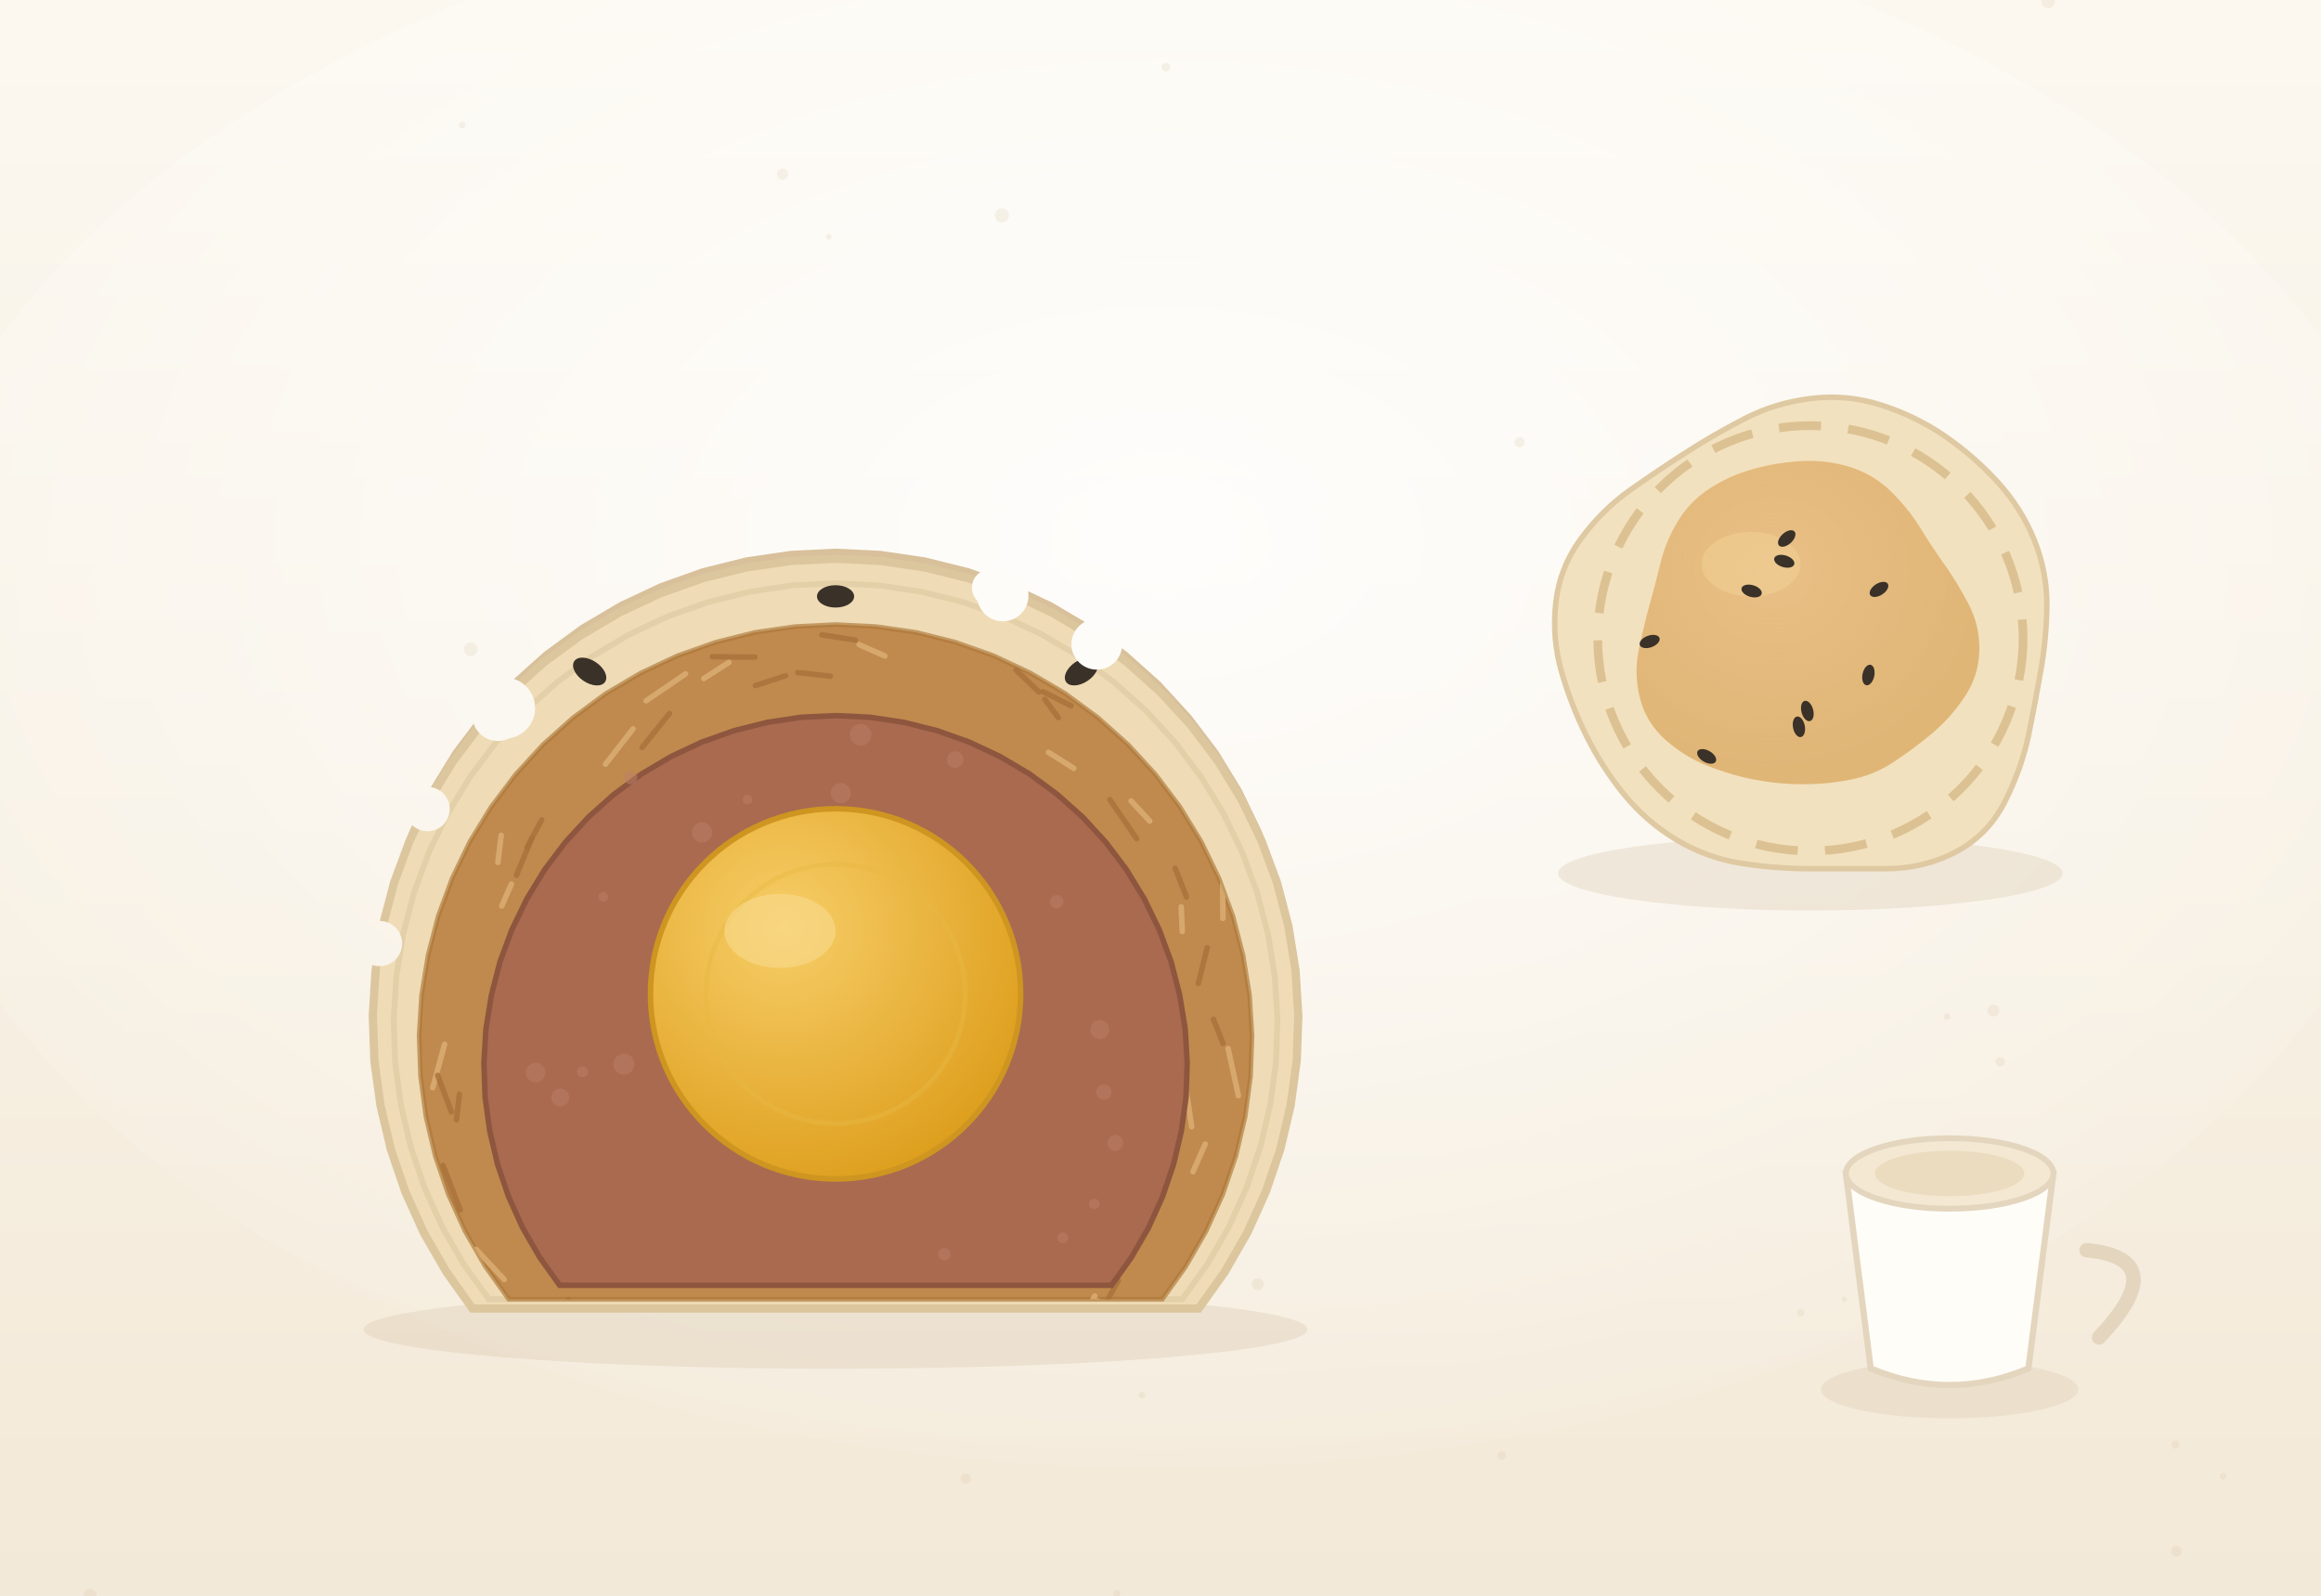
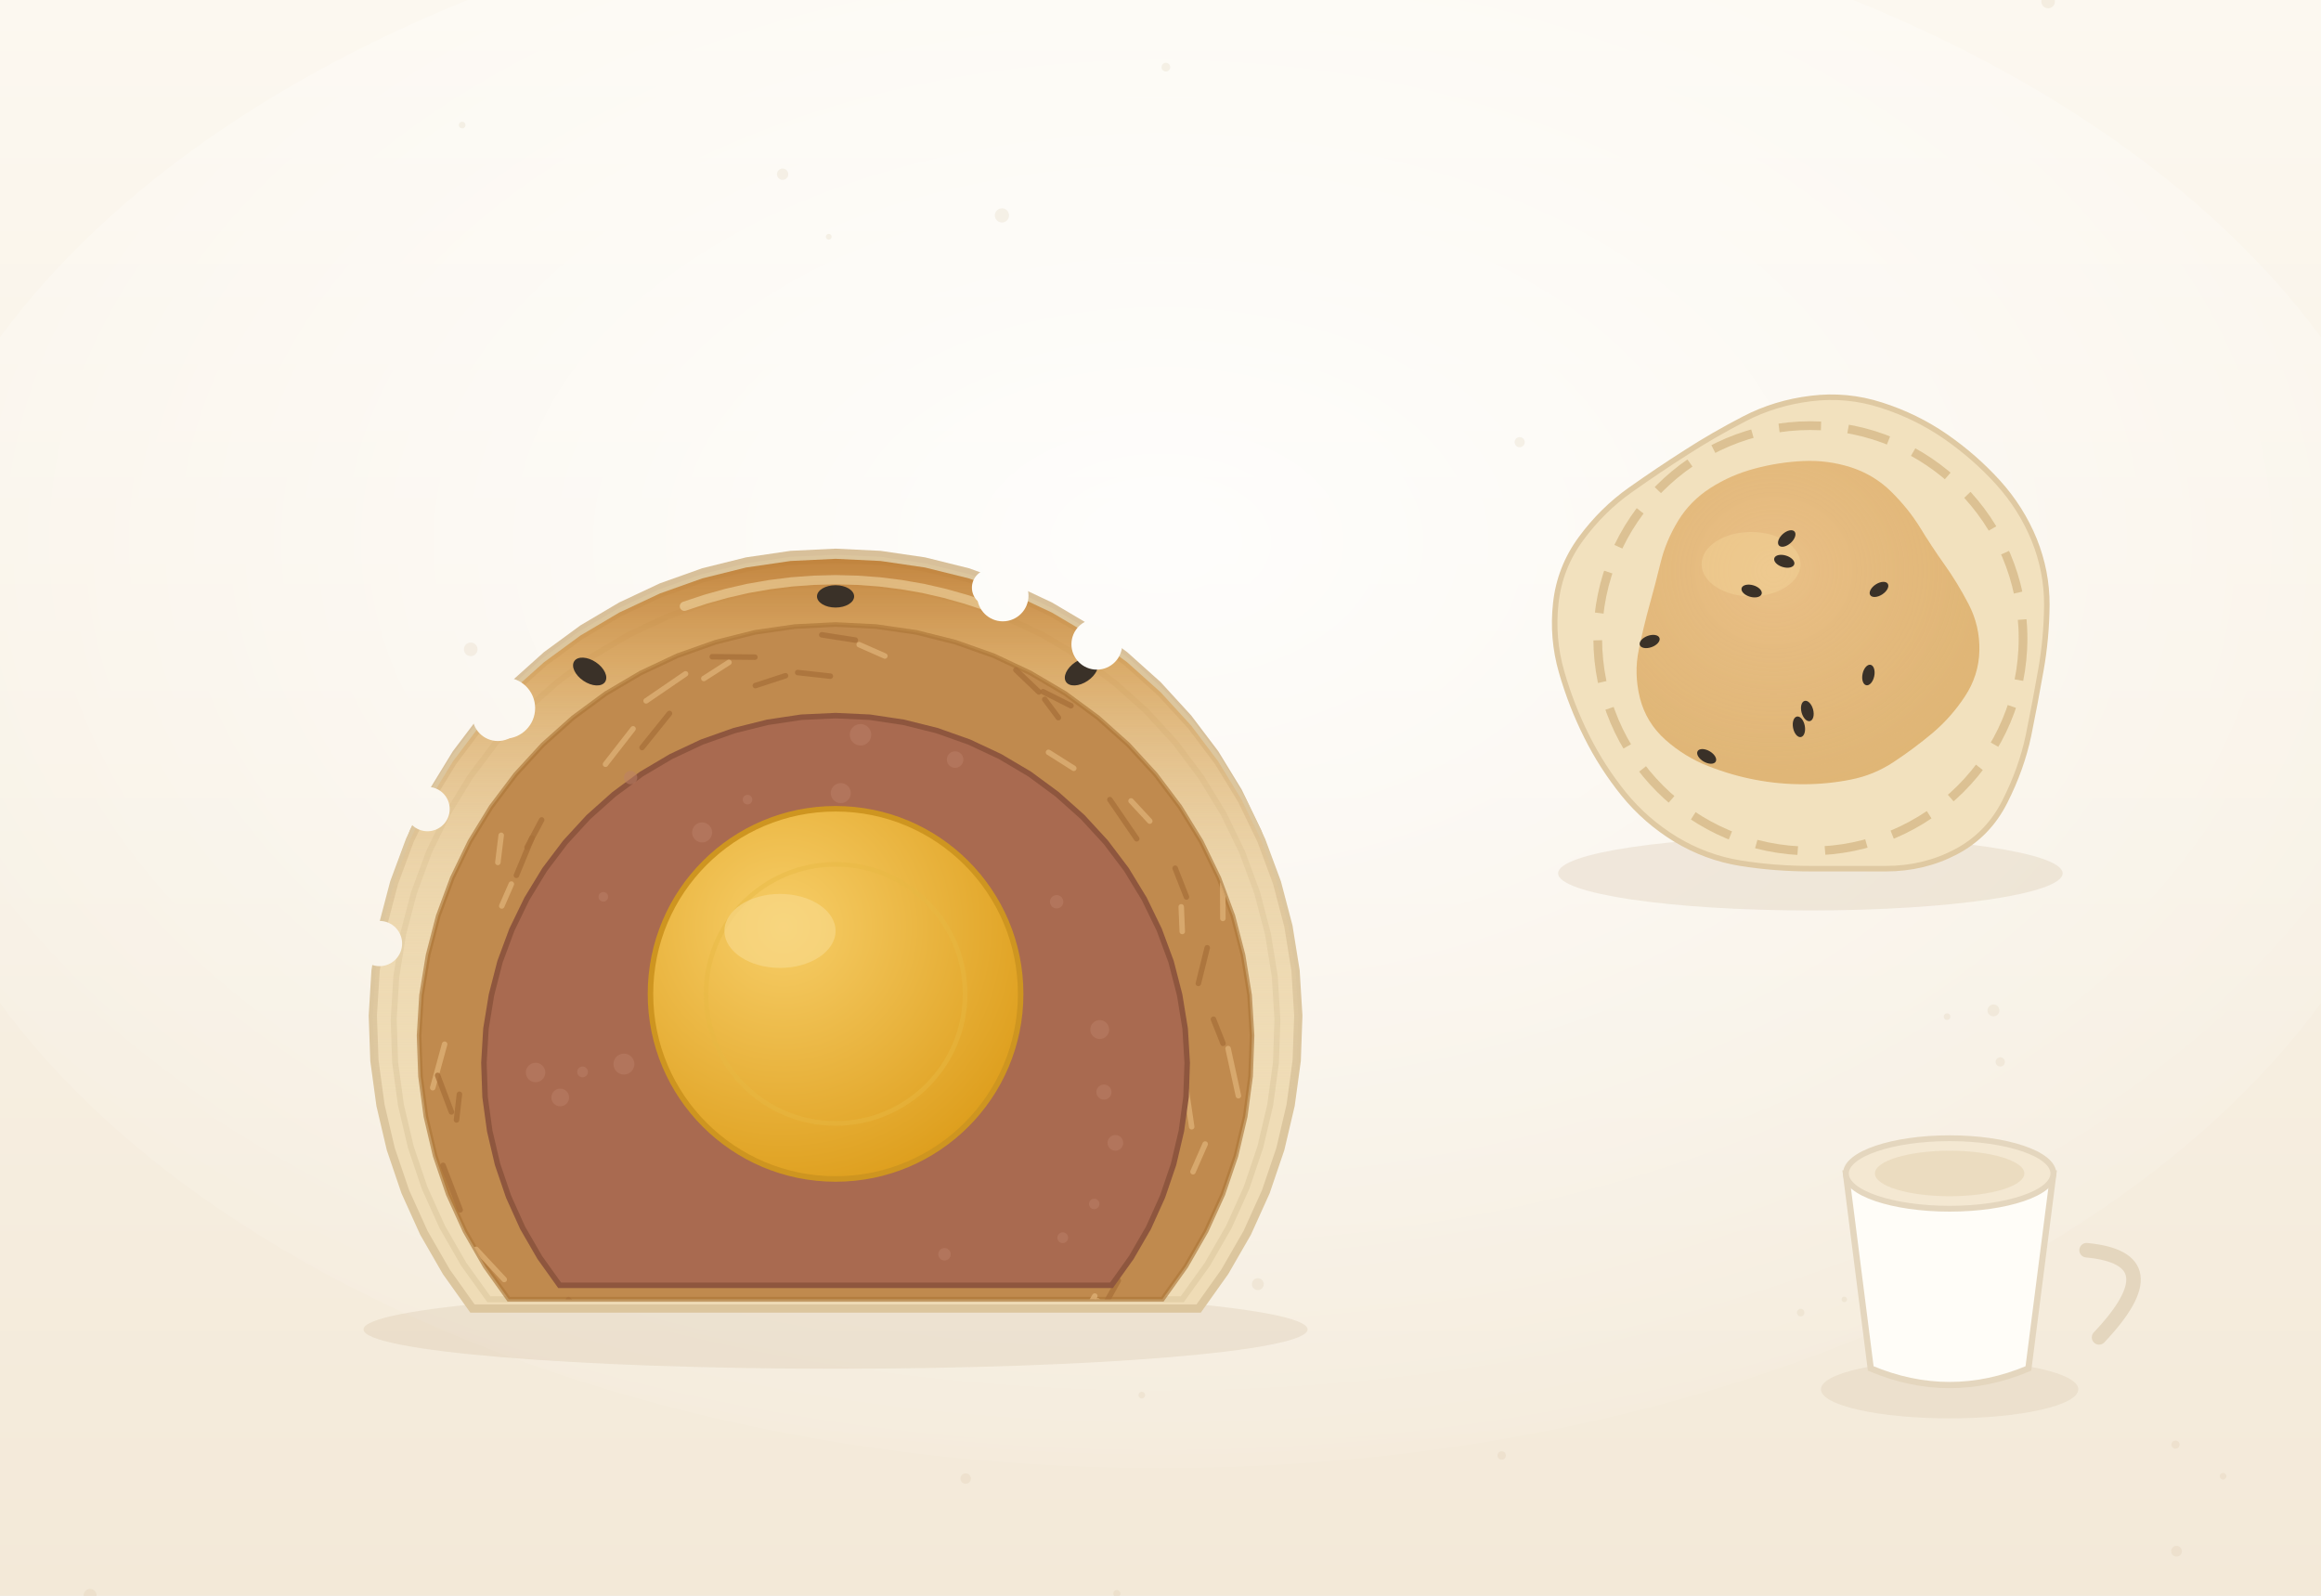
<svg xmlns="http://www.w3.org/2000/svg" viewBox="0 0 1600 1100" width="1600" height="1100" role="img" aria-label="刚出炉的蛋黄酥">
  <defs>
    <linearGradient id="bg" x1="0" y1="0" x2="0" y2="1">
      <stop offset="0" stop-color="#FCF8F0" />
      <stop offset="1" stop-color="#F3E9D8" />
    </linearGradient>
    <radialGradient id="glow" cx="50%" cy="42%" r="62%">
      <stop offset="0" stop-color="#FFFFFF" stop-opacity="0.85" />
      <stop offset="1" stop-color="#FFFFFF" stop-opacity="0" />
    </radialGradient>
    <radialGradient id="yolk" cx="36%" cy="32%" r="72%">
      <stop offset="0" stop-color="#F7CE68" />
      <stop offset="1" stop-color="#DE9F1E" />
    </radialGradient>
    <radialGradient id="wash" cx="40%" cy="34%" r="70%">
      <stop offset="0" stop-color="#E9BE84" stop-opacity="0.95" />
      <stop offset="1" stop-color="#D9A75E" stop-opacity="0.75" />
    </radialGradient>
  </defs>
  <rect width="1600" height="1100" fill="url(#bg)" />
  <ellipse cx="800" cy="462" rx="880" ry="550" fill="url(#glow)" />
  <circle cx="1378.9" cy="732" r="3.2" fill="#C9B48F" opacity="0.16" />
  <circle cx="489.5" cy="761.4" r="4.7" fill="#C9B48F" opacity="0.16" />
  <circle cx="1374.2" cy="696.5" r="4.1" fill="#C9B48F" opacity="0.16" />
  <circle cx="1499.7" cy="995.8" r="2.8" fill="#C9B48F" opacity="0.16" />
  <circle cx="1532.5" cy="1017.6" r="2.3" fill="#C9B48F" opacity="0.16" />
  <circle cx="539.5" cy="120.1" r="3.9" fill="#C9B48F" opacity="0.16" />
  <circle cx="787.1" cy="961.7" r="2.3" fill="#C9B48F" opacity="0.16" />
  <circle cx="1342.2" cy="700.8" r="2.3" fill="#C9B48F" opacity="0.16" />
  <circle cx="1271.4" cy="895.7" r="1.9" fill="#C9B48F" opacity="0.16" />
  <circle cx="1241.3" cy="904.8" r="2.6" fill="#C9B48F" opacity="0.16" />
  <circle cx="318.6" cy="86.2" r="2.3" fill="#C9B48F" opacity="0.16" />
  <circle cx="769.9" cy="1098.5" r="2.5" fill="#C9B48F" opacity="0.16" />
  <circle cx="62.1" cy="1099.8" r="4.5" fill="#C9B48F" opacity="0.16" />
  <circle cx="461.6" cy="548.7" r="3.1" fill="#C9B48F" opacity="0.16" />
  <circle cx="1035.2" cy="1003.3" r="2.9" fill="#C9B48F" opacity="0.16" />
  <circle cx="849.5" cy="722" r="2.1" fill="#C9B48F" opacity="0.16" />
  <circle cx="571.3" cy="163.2" r="2" fill="#C9B48F" opacity="0.16" />
  <circle cx="867.1" cy="885.2" r="4.1" fill="#C9B48F" opacity="0.16" />
  <circle cx="803.7" cy="46.3" r="3" fill="#C9B48F" opacity="0.16" />
  <circle cx="1047.6" cy="304.8" r="3.5" fill="#C9B48F" opacity="0.16" />
  <circle cx="665.7" cy="1019.2" r="3.6" fill="#C9B48F" opacity="0.16" />
  <circle cx="324.5" cy="447.6" r="4.7" fill="#C9B48F" opacity="0.16" />
  <circle cx="690.7" cy="148.5" r="4.9" fill="#C9B48F" opacity="0.16" />
  <circle cx="830.9" cy="580.2" r="2.2" fill="#C9B48F" opacity="0.16" />
  <circle cx="1411.9" cy="1" r="4.7" fill="#C9B48F" opacity="0.16" />
  <circle cx="1500.4" cy="1069.3" r="3.7" fill="#C9B48F" opacity="0.16" />
  <g>
    <g transform="translate(1344 869)">
      <ellipse cy="88.7" rx="88.7" ry="20" fill="#B79B73" opacity="0.14" />
      <path d="M94.4 -7.2 q 60.1 5.7 8.6 60.1" fill="none" stroke="#E4D6BE" stroke-width="10" stroke-linecap="round" />
      <path d="M-71.5 -60.1 h 143 l -17.2 134.4 q -54.3 22.9 -108.7 0 z" fill="#FFFDF8" stroke="#E4D6BE" stroke-width="4.3" />
      <ellipse cy="-60.1" rx="71.5" ry="24.3" fill="#F4E8D2" stroke="#E4D6BE" stroke-width="4" />
      <ellipse cy="-60.1" rx="51.5" ry="15.7" fill="#E9D9BC" opacity="0.8" />
    </g>
    <g>
      <ellipse cx="1248" cy="602" rx="173.9" ry="25.6" fill="#B79B73" opacity="0.17" />
      <path d="M 1411 417 Q 1410.8 440 1406.9 461.9 Q 1403.1 483.7 1398.4 506.8 Q 1393.6 529.8 1382 552.7 Q 1370.4 575.6 1348.3 587.2 Q 1326.3 598.8 1299.9 598.8 Q 1273.5 598.8 1248.5 598.8 Q 1223.4 598.8 1199.7 595 Q 1176.1 591.2 1155.2 578.6 Q 1134.4 565.9 1119.3 547.3 Q 1104.3 528.7 1093.8 507.6 Q 1083.2 486.5 1076.5 463.2 Q 1069.8 440 1072.5 415.7 Q 1075.2 391.3 1089.8 371.4 Q 1104.5 351.4 1123.9 337.7 Q 1143.3 324 1162.3 311.9 Q 1181.2 299.7 1202.5 288.7 Q 1223.7 277.7 1248.4 274.7 Q 1273.2 271.6 1297 279.3 Q 1320.8 286.9 1341 300.8 Q 1361.1 314.7 1377.3 332.5 Q 1393.4 350.3 1402.3 372.1 Q 1411.1 394 1411 417 Z" fill="#F2E1BE" stroke="#DFC9A2" stroke-width="3.8" />
      <circle cx="1248" cy="440" r="146.6" fill="none" stroke="#D9BE8E" stroke-width="6" stroke-dasharray="29 18.8" opacity="0.9" />
      <path d="M 1357.1 416.5 Q 1364.9 431.5 1364.5 448.6 Q 1364.1 465.6 1354.5 480.1 Q 1345 494.5 1332.2 505.3 Q 1319.3 516.1 1305.5 525.2 Q 1291.8 534.3 1275.8 537.4 Q 1259.8 540.6 1243 540.6 Q 1226.2 540.6 1210 537.5 Q 1193.9 534.5 1177.6 528.1 Q 1161.4 521.8 1148.1 510 Q 1134.8 498.1 1130.5 481.2 Q 1126.3 464.3 1129.7 447.9 Q 1133.1 431.5 1137.1 417.1 Q 1141.1 402.8 1144.7 388 Q 1148.3 373.1 1156.7 359.2 Q 1165.1 345.3 1179.2 336.3 Q 1193.3 327.3 1209.7 323 Q 1226 318.6 1243 317.8 Q 1260 317 1276.2 322.2 Q 1292.3 327.5 1304 339.2 Q 1315.7 350.8 1323.7 363.8 Q 1331.6 376.7 1340.4 389.1 Q 1349.3 401.5 1357.1 416.5 Z" fill="url(#wash)" />
      <ellipse cx="1207.1" cy="388.9" rx="34.1" ry="22.2" fill="#F3D49A" opacity="0.45" />
      <ellipse cx="1230" cy="386.9" rx="7.2" ry="4.1" transform="rotate(17 1230 386.9)" fill="#3A3128" />
      <ellipse cx="1207.5" cy="407.4" rx="7.2" ry="4.1" transform="rotate(16 1207.5 407.4)" fill="#3A3128" />
      <ellipse cx="1240.1" cy="501" rx="7.2" ry="4.1" transform="rotate(79 1240.1 501)" fill="#3A3128" />
      <ellipse cx="1288" cy="465.3" rx="7.2" ry="4.1" transform="rotate(102 1288 465.3)" fill="#3A3128" />
      <ellipse cx="1137.2" cy="442.2" rx="7.2" ry="4.1" transform="rotate(160 1137.2 442.2)" fill="#3A3128" />
      <ellipse cx="1295.3" cy="406.3" rx="7.2" ry="4.1" transform="rotate(147 1295.3 406.3)" fill="#3A3128" />
      <ellipse cx="1231.7" cy="371.2" rx="7.2" ry="4.1" transform="rotate(138 1231.7 371.2)" fill="#3A3128" />
      <ellipse cx="1176.5" cy="521.4" rx="7.2" ry="4.1" transform="rotate(30 1176.5 521.4)" fill="#3A3128" />
      <ellipse cx="1245.9" cy="490.1" rx="7.2" ry="4.1" transform="rotate(75 1245.9 490.1)" fill="#3A3128" />
    </g>
    <g>
      <defs>
        <mask id="nib-576-902-319" maskUnits="userSpaceOnUse" x="129.4" y="232.1" width="893.2" height="893.2">
          <rect x="129.4" y="232.1" width="893.2" height="893.2" fill="#fff" />
          <circle cx="756.1" cy="444.1" r="17.5" fill="#000" />
          <circle cx="343.2" cy="493.2" r="17.6" fill="#000" />
          <circle cx="261.6" cy="650.4" r="15.6" fill="#000" />
          <circle cx="691.3" cy="410.6" r="17.7" fill="#000" />
          <circle cx="294.7" cy="557.7" r="15.3" fill="#000" />
          <circle cx="347.3" cy="482.3" r="14.4" fill="#000" />
          <circle cx="347.8" cy="488.1" r="21.1" fill="#000" />
          <circle cx="682.7" cy="405.1" r="12.7" fill="#000" />
        </mask>
      </defs>
      <ellipse cx="576" cy="916.4" rx="325.4" ry="27.1" fill="#B79B73" opacity="0.16" />
      <g mask="url(#nib-576-902-319)">
        <path d="M 325.7 895 L 307.7 869.7 L 292.2 842.8 L 279.4 814.5 L 269.4 785.1 L 262.3 754.9 L 258.1 724.1 L 257 693.1 L 258.9 662.1 L 263.8 631.5 L 271.7 601.4 L 282.5 572.3 L 296 544.3 L 312.2 517.8 L 330.9 493.1 L 351.9 470.2 L 375 449.5 L 400.1 431.1 L 426.8 415.3 L 454.9 402.1 L 484.1 391.7 L 514.3 384.2 L 545 379.7 L 576 378.2 L 607 379.7 L 637.7 384.2 L 667.9 391.7 L 697.1 402.1 L 725.2 415.3 L 751.9 431.1 L 777 449.5 L 800.1 470.2 L 821.1 493.1 L 839.8 517.8 L 856 544.3 L 869.5 572.3 L 880.3 601.4 L 888.2 631.5 L 893.1 662.1 L 895 693.1 L 893.9 724.1 L 889.7 754.9 L 882.6 785.1 L 872.6 814.5 L 859.8 842.8 L 844.3 869.7 L 826.3 895 Z" fill="#D8C09A" />
        <path d="M 325.7 902 L 307.7 876.7 L 292.2 849.8 L 279.4 821.5 L 269.4 792.1 L 262.3 761.9 L 258.1 731.1 L 257 700.1 L 258.9 669.1 L 263.8 638.5 L 271.7 608.4 L 282.5 579.3 L 296 551.4 L 312.2 524.9 L 330.9 500.1 L 351.9 477.2 L 375 456.5 L 400.1 438.1 L 426.8 422.3 L 454.9 409.1 L 484.1 398.7 L 514.3 391.2 L 545 386.7 L 576 385.2 L 607 386.7 L 637.7 391.2 L 667.9 398.7 L 697.1 409.1 L 725.2 422.3 L 751.9 438.1 L 777 456.5 L 800.1 477.2 L 821.1 500.1 L 839.8 524.9 L 856 551.4 L 869.5 579.3 L 880.3 608.4 L 888.2 638.5 L 893.1 669.1 L 895 700.1 L 893.9 731.1 L 889.7 761.9 L 882.6 792.1 L 872.6 821.5 L 859.8 849.8 L 844.3 876.7 L 826.3 902 Z" fill="#EFDCB6" stroke="#DCC69E" stroke-width="5.7" />
        <path d="M 337 895.6 L 319.7 871.5 L 304.9 845.8 L 292.7 818.8 L 283.2 790.7 L 276.4 761.8 L 272.4 732.5 L 271.4 702.8 L 273.2 673.2 L 277.9 643.9 L 285.4 615.3 L 295.7 587.4 L 308.6 560.8 L 324.1 535.5 L 341.9 511.8 L 362 489.9 L 384.1 470.2 L 408 452.6 L 433.5 437.5 L 460.3 424.9 L 488.3 415 L 517 407.9 L 546.4 403.5 L 576 402.1 L 605.6 403.5 L 635 407.9 L 663.7 415 L 691.7 424.9 L 718.5 437.5 L 744 452.6 L 767.9 470.2 L 790 489.9 L 810.1 511.8 L 827.9 535.5 L 843.4 560.8 L 856.3 587.4 L 866.6 615.3 L 874.1 643.9 L 878.8 673.2 L 880.6 702.8 L 879.6 732.5 L 875.6 761.8 L 868.8 790.7 L 859.3 818.8 L 847.1 845.8 L 832.3 871.5 L 815 895.6 Z" fill="none" stroke="#E4D0A8" stroke-width="4.1" />
+         <linearGradient id="wash-576-902-319" gradientUnits="userSpaceOnUse" x1="0" y1="385.2" x2="0" y2="902">
+           <stop offset="0" stop-color="#BE7C33" stop-opacity="0.9" />
+           <stop offset="0.14" stop-color="#D2974A" stop-opacity="0.72" />
+           <stop offset="0.42" stop-color="#E6C795" stop-opacity="0.34" />
+           <stop offset="0.72" stop-color="#EFDCB6" stop-opacity="0" />
+         </linearGradient>
+         <path d="M 325.7 902 L 307.7 876.7 L 292.2 849.8 L 279.4 821.5 L 269.4 792.1 L 262.3 761.9 L 258.1 731.1 L 257 700.1 L 258.9 669.1 L 263.8 638.5 L 271.7 608.4 L 282.5 579.3 L 296 551.4 L 312.2 524.9 L 330.9 500.1 L 351.9 477.2 L 375 456.5 L 400.1 438.1 L 426.8 422.3 L 454.9 409.1 L 484.1 398.7 L 514.3 391.2 L 545 386.7 L 576 385.2 L 607 386.7 L 637.7 391.2 L 667.9 398.7 L 697.1 409.1 L 725.2 422.3 L 751.9 438.1 L 777 456.5 L 800.1 477.2 L 821.1 500.1 L 839.8 524.9 L 856 551.4 L 869.5 579.3 L 880.3 608.4 L 888.2 638.5 L 893.1 669.1 L 895 700.1 L 893.9 731.1 L 889.7 761.9 L 882.6 792.1 L 872.6 821.5 L 859.8 849.8 L 844.3 876.7 L 826.3 902 Z" fill="url(#wash-576-902-319)" />
+         <path d="M 471.8 417.9 L 486.2 413.1 L 500.8 409 L 515.6 405.6 L 530.6 403 L 545.7 401.1 L 560.8 400 L 576 399.6 L 591.2 400 L 606.3 401.1 L 621.4 403 L 636.4 405.6 L 651.2 409 L 665.8 413.1 L 680.2 417.9" fill="none" stroke="#F7E3B4" stroke-width="6.4" stroke-linecap="round" opacity="0.5" />
        <clipPath id="floss-576-902-319">
          <path d="M 350.7 895.6 L 334.5 872.9 L 320.6 848.7 L 309 823.2 L 300 796.8 L 293.6 769.6 L 289.9 741.9 L 288.9 713.9 L 290.6 686 L 295.1 658.4 L 302.1 631.4 L 311.8 605.2 L 324 580 L 338.6 556.2 L 355.4 533.9 L 374.3 513.3 L 395.1 494.7 L 417.6 478.1 L 441.7 463.9 L 467 452 L 493.3 442.7 L 520.4 435.9 L 548.1 431.9 L 576 430.5 L 603.9 431.9 L 631.6 435.9 L 658.7 442.7 L 685 452 L 710.3 463.9 L 734.4 478.1 L 756.9 494.7 L 777.7 513.3 L 796.6 533.9 L 813.4 556.2 L 828 580 L 840.2 605.2 L 849.9 631.4 L 856.9 658.4 L 861.4 686 L 863.1 713.9 L 862.1 741.9 L 858.4 769.6 L 852 796.8 L 843 823.2 L 831.4 848.7 L 817.5 872.9 L 801.3 895.6 Z" />
        </clipPath>
        <path d="M 350.7 895.6 L 334.5 872.9 L 320.6 848.7 L 309 823.2 L 300 796.8 L 293.6 769.6 L 289.9 741.9 L 288.9 713.9 L 290.6 686 L 295.1 658.4 L 302.1 631.4 L 311.8 605.2 L 324 580 L 338.6 556.2 L 355.4 533.9 L 374.3 513.3 L 395.1 494.7 L 417.6 478.1 L 441.7 463.9 L 467 452 L 493.3 442.7 L 520.4 435.9 L 548.1 431.9 L 576 430.5 L 603.9 431.9 L 631.6 435.9 L 658.7 442.7 L 685 452 L 710.3 463.9 L 734.4 478.1 L 756.9 494.7 L 777.7 513.3 L 796.6 533.9 L 813.4 556.2 L 828 580 L 840.2 605.2 L 849.9 631.4 L 856.9 658.4 L 861.4 686 L 863.1 713.9 L 862.1 741.9 L 858.4 769.6 L 852 796.8 L 843 823.2 L 831.4 848.7 L 817.5 872.9 L 801.3 895.6 Z" fill="#C08A4E" />
        <path d="M 350.7 895.6 L 334.5 872.9 L 320.6 848.7 L 309 823.2 L 300 796.8 L 293.6 769.6 L 289.9 741.9 L 288.9 713.9 L 290.6 686 L 295.1 658.4 L 302.1 631.4 L 311.8 605.2 L 324 580 L 338.6 556.2 L 355.4 533.9 L 374.3 513.3 L 395.1 494.7 L 417.6 478.1 L 441.7 463.9 L 467 452 L 493.3 442.7 L 520.4 435.9 L 548.1 431.9 L 576 430.5 L 603.9 431.9 L 631.6 435.9 L 658.7 442.7 L 685 452 L 710.3 463.9 L 734.4 478.1 L 756.9 494.7 L 777.7 513.3 L 796.6 533.9 L 813.4 556.2 L 828 580 L 840.2 605.2 L 849.9 631.4 L 856.9 658.4 L 861.4 686 L 863.1 713.9 L 862.1 741.9 L 858.4 769.6 L 852 796.8 L 843 823.2 L 831.4 848.7 L 817.5 872.9 L 801.3 895.6 Z" fill="none" stroke="#AC7638" stroke-width="3.2" opacity="0.65" />
        <g clip-path="url(#floss-576-902-319)">
          <line x1="298.3" y1="749.8" x2="306.5" y2="719.8" stroke="#DDAF74" stroke-width="3.8" stroke-linecap="round" opacity="0.8" />
          <line x1="442.6" y1="515.3" x2="461.5" y2="491.8" stroke="#A9713A" stroke-width="3.8" stroke-linecap="round" opacity="0.8" />
          <line x1="846.6" y1="722.8" x2="853.7" y2="755.3" stroke="#DDAF74" stroke-width="3.8" stroke-linecap="round" opacity="0.8" />
          <line x1="830.8" y1="788.6" x2="822.4" y2="807.7" stroke="#DDAF74" stroke-width="3.8" stroke-linecap="round" opacity="0.8" />
          <line x1="401.1" y1="914.3" x2="381.6" y2="898.2" stroke="#DDAF74" stroke-width="3.8" stroke-linecap="round" opacity="0.8" />
          <line x1="592.3" y1="444.4" x2="610" y2="452.2" stroke="#DDAF74" stroke-width="3.8" stroke-linecap="round" opacity="0.8" />
          <line x1="832.2" y1="653.3" x2="826.1" y2="677.9" stroke="#A9713A" stroke-width="3.8" stroke-linecap="round" opacity="0.8" />
          <line x1="756.6" y1="896.7" x2="731.1" y2="911.7" stroke="#DDAF74" stroke-width="3.8" stroke-linecap="round" opacity="0.8" />
          <line x1="810.1" y1="598.5" x2="817.9" y2="618.3" stroke="#A9713A" stroke-width="3.8" stroke-linecap="round" opacity="0.8" />
          <line x1="465.7" y1="951" x2="438.6" y2="947.5" stroke="#DDAF74" stroke-width="3.8" stroke-linecap="round" opacity="0.8" />
          <line x1="817.8" y1="751.7" x2="821.5" y2="776.7" stroke="#DDAF74" stroke-width="3.8" stroke-linecap="round" opacity="0.8" />
          <line x1="363.3" y1="584.1" x2="373.4" y2="565.2" stroke="#A9713A" stroke-width="3.8" stroke-linecap="round" opacity="0.8" />
          <line x1="649.5" y1="980.8" x2="627.5" y2="998.3" stroke="#DDAF74" stroke-width="3.8" stroke-linecap="round" opacity="0.8" />
          <line x1="746.8" y1="915.7" x2="717.5" y2="931" stroke="#A9713A" stroke-width="3.8" stroke-linecap="round" opacity="0.8" />
          <line x1="719" y1="476.8" x2="738.3" y2="486.5" stroke="#A9713A" stroke-width="3.8" stroke-linecap="round" opacity="0.8" />
          <line x1="491" y1="452.7" x2="520.4" y2="453" stroke="#A9713A" stroke-width="3.8" stroke-linecap="round" opacity="0.8" />
          <line x1="345.9" y1="624.5" x2="352.5" y2="609.4" stroke="#DDAF74" stroke-width="3.8" stroke-linecap="round" opacity="0.8" />
          <line x1="566.5" y1="437.6" x2="589.6" y2="441.2" stroke="#A9713A" stroke-width="3.8" stroke-linecap="round" opacity="0.8" />
          <line x1="765.1" y1="551.2" x2="783.6" y2="578.2" stroke="#A9713A" stroke-width="3.8" stroke-linecap="round" opacity="0.8" />
          <line x1="401.4" y1="907.8" x2="391.9" y2="895.9" stroke="#A9713A" stroke-width="3.8" stroke-linecap="round" opacity="0.8" />
          <line x1="347.6" y1="882" x2="328.2" y2="861.2" stroke="#DDAF74" stroke-width="3.8" stroke-linecap="round" opacity="0.8" />
          <line x1="722.8" y1="518.6" x2="740.2" y2="529.6" stroke="#DDAF74" stroke-width="3.8" stroke-linecap="round" opacity="0.8" />
          <line x1="417.4" y1="526.8" x2="436.4" y2="502.4" stroke="#DDAF74" stroke-width="3.8" stroke-linecap="round" opacity="0.8" />
          <line x1="779.7" y1="552.1" x2="792.6" y2="566" stroke="#DDAF74" stroke-width="3.8" stroke-linecap="round" opacity="0.8" />
          <line x1="445.4" y1="483.1" x2="472.6" y2="464.5" stroke="#DDAF74" stroke-width="3.8" stroke-linecap="round" opacity="0.8" />
          <line x1="311.2" y1="766.5" x2="301.7" y2="741.3" stroke="#A9713A" stroke-width="3.8" stroke-linecap="round" opacity="0.8" />
          <line x1="502.3" y1="967.7" x2="490.8" y2="956.8" stroke="#DDAF74" stroke-width="3.8" stroke-linecap="round" opacity="0.8" />
          <line x1="317.2" y1="834" x2="305.4" y2="803.3" stroke="#A9713A" stroke-width="3.8" stroke-linecap="round" opacity="0.8" />
          <line x1="842.9" y1="609.2" x2="843" y2="633.1" stroke="#DDAF74" stroke-width="3.8" stroke-linecap="round" opacity="0.8" />
          <line x1="485.2" y1="467.7" x2="502.5" y2="456.6" stroke="#DDAF74" stroke-width="3.8" stroke-linecap="round" opacity="0.8" />
          <line x1="617.4" y1="972.4" x2="596.2" y2="965.7" stroke="#DDAF74" stroke-width="3.8" stroke-linecap="round" opacity="0.8" />
          <line x1="754.7" y1="893.4" x2="742.8" y2="913.7" stroke="#DDAF74" stroke-width="3.8" stroke-linecap="round" opacity="0.8" />
          <line x1="690.6" y1="951.7" x2="679.3" y2="962.6" stroke="#A9713A" stroke-width="3.8" stroke-linecap="round" opacity="0.8" />
          <line x1="763.9" y1="897.9" x2="744.4" y2="907.6" stroke="#A9713A" stroke-width="3.8" stroke-linecap="round" opacity="0.8" />
          <line x1="770.9" y1="882.7" x2="757.6" y2="906.6" stroke="#A9713A" stroke-width="3.8" stroke-linecap="round" opacity="0.8" />
          <line x1="700.3" y1="461.8" x2="716.2" y2="477" stroke="#A9713A" stroke-width="3.8" stroke-linecap="round" opacity="0.8" />
          <line x1="643" y1="964.8" x2="614.2" y2="980.5" stroke="#A9713A" stroke-width="3.8" stroke-linecap="round" opacity="0.8" />
          <line x1="836.5" y1="702.6" x2="843.1" y2="719.2" stroke="#A9713A" stroke-width="3.8" stroke-linecap="round" opacity="0.8" />
          <line x1="520.7" y1="472.6" x2="541.5" y2="465.8" stroke="#A9713A" stroke-width="3.8" stroke-linecap="round" opacity="0.8" />
          <line x1="343.2" y1="594.5" x2="345.5" y2="575.8" stroke="#DDAF74" stroke-width="3.8" stroke-linecap="round" opacity="0.8" />
          <line x1="720.2" y1="482.1" x2="729.6" y2="494.7" stroke="#A9713A" stroke-width="3.8" stroke-linecap="round" opacity="0.8" />
          <line x1="814.3" y1="625.1" x2="815" y2="642.1" stroke="#DDAF74" stroke-width="3.8" stroke-linecap="round" opacity="0.8" />
          <line x1="487.9" y1="983.6" x2="470" y2="975.5" stroke="#DDAF74" stroke-width="3.8" stroke-linecap="round" opacity="0.8" />
          <line x1="549.9" y1="463.6" x2="572.4" y2="466.1" stroke="#A9713A" stroke-width="3.8" stroke-linecap="round" opacity="0.8" />
          <line x1="356" y1="603.4" x2="366.7" y2="577.6" stroke="#A9713A" stroke-width="3.8" stroke-linecap="round" opacity="0.8" />
          <line x1="314.7" y1="772" x2="316.7" y2="754.3" stroke="#A9713A" stroke-width="3.8" stroke-linecap="round" opacity="0.8" />
        </g>
        <path d="M 385.8 886 L 372.1 866.8 L 360.3 846.4 L 350.6 824.9 L 343 802.6 L 337.6 779.6 L 334.4 756.2 L 333.6 732.6 L 335 709.1 L 338.8 685.8 L 344.7 662.9 L 352.9 640.8 L 363.2 619.6 L 375.5 599.4 L 389.7 580.6 L 405.7 563.2 L 423.3 547.5 L 442.3 533.5 L 462.6 521.5 L 483.9 511.5 L 506.2 503.6 L 529.1 497.9 L 552.4 494.4 L 576 493.3 L 599.6 494.4 L 622.9 497.9 L 645.8 503.6 L 668.1 511.5 L 689.4 521.5 L 709.7 533.5 L 728.7 547.5 L 746.3 563.2 L 762.3 580.6 L 776.5 599.4 L 788.8 619.6 L 799.1 640.8 L 807.3 662.9 L 813.2 685.8 L 817 709.1 L 818.4 732.6 L 817.6 756.2 L 814.4 779.6 L 809 802.6 L 801.4 824.9 L 791.7 846.4 L 779.9 866.8 L 766.2 886 Z" fill="#A96A50" stroke="#8E563E" stroke-width="3.8" />
        <circle cx="415.9" cy="618.2" r="3.3" fill="#BC8067" opacity="0.5" />
        <circle cx="658.4" cy="523.6" r="5.7" fill="#BC8067" opacity="0.5" />
        <circle cx="434.7" cy="536" r="4.6" fill="#BC8067" opacity="0.5" />
        <circle cx="386.2" cy="756.5" r="6.1" fill="#BC8067" opacity="0.5" />
        <circle cx="515.3" cy="551.2" r="3.3" fill="#BC8067" opacity="0.5" />
        <circle cx="579.6" cy="546.7" r="6.9" fill="#BC8067" opacity="0.5" />
        <circle cx="768.9" cy="787.8" r="5.4" fill="#BC8067" opacity="0.5" />
        <circle cx="761" cy="752.8" r="5.2" fill="#BC8067" opacity="0.5" />
        <circle cx="754.3" cy="829.9" r="3.6" fill="#BC8067" opacity="0.5" />
        <circle cx="484" cy="573.8" r="6.9" fill="#BC8067" opacity="0.5" />
        <circle cx="732.6" cy="853.2" r="3.7" fill="#BC8067" opacity="0.5" />
        <circle cx="728.4" cy="621.6" r="4.6" fill="#BC8067" opacity="0.5" />
        <circle cx="430.1" cy="733.5" r="7.2" fill="#BC8067" opacity="0.5" />
        <circle cx="651.1" cy="864.6" r="4.3" fill="#BC8067" opacity="0.5" />
        <circle cx="369.2" cy="739.3" r="6.7" fill="#BC8067" opacity="0.5" />
        <circle cx="593.2" cy="506.5" r="7.4" fill="#BC8067" opacity="0.5" />
        <circle cx="401.6" cy="738.9" r="3.7" fill="#BC8067" opacity="0.5" />
        <circle cx="758.1" cy="709.7" r="6.5" fill="#BC8067" opacity="0.5" />
        <circle cx="576" cy="685.1" r="127.6" fill="url(#yolk)" stroke="#CE9520" stroke-width="3.8" />
        <circle cx="576" cy="685.1" r="89.3" fill="none" stroke="#E7B843" stroke-width="3.2" opacity="0.45" />
        <ellipse cx="537.7" cy="641.7" rx="38.3" ry="25.5" fill="#F8DA8E" opacity="0.6" />
        <ellipse cx="745.5" cy="462.9" rx="12.8" ry="7.7" transform="rotate(-34 745.5 462.9)" fill="#3A3128" />
        <ellipse cx="576" cy="411.1" rx="12.8" ry="7.7" transform="rotate(0 576 411.1)" fill="#3A3128" />
        <ellipse cx="406.5" cy="462.9" rx="12.8" ry="7.7" transform="rotate(34 406.5 462.9)" fill="#3A3128" />
      </g>
    </g>
  </g>
</svg>
